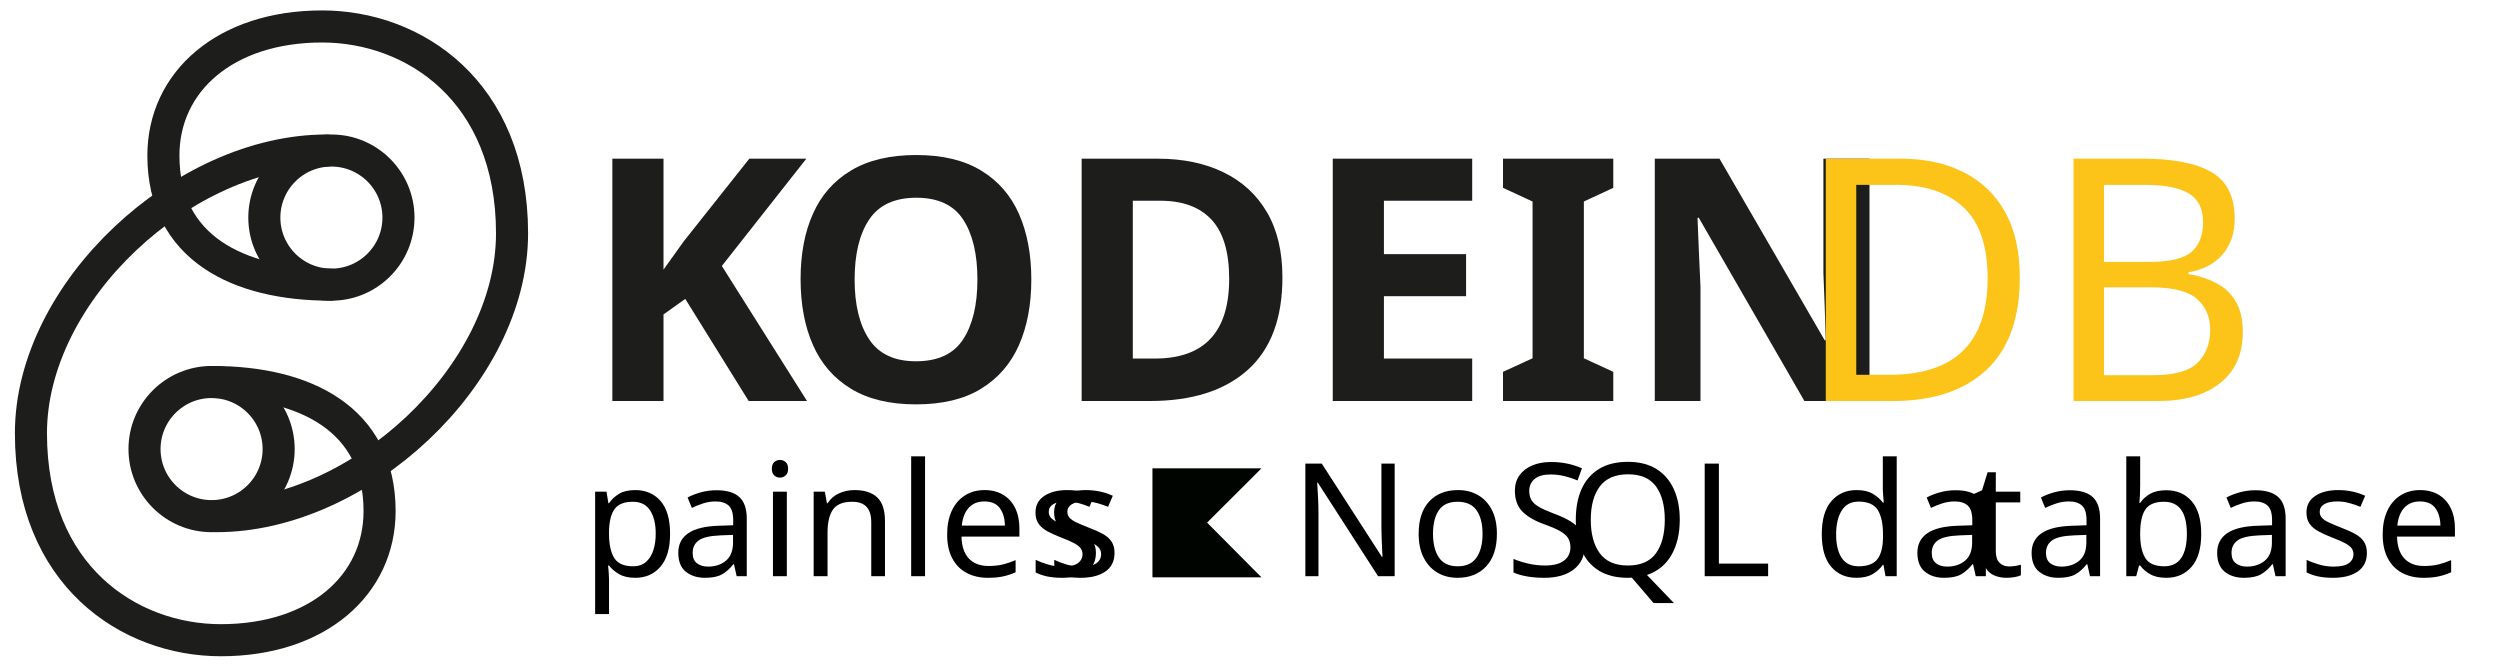
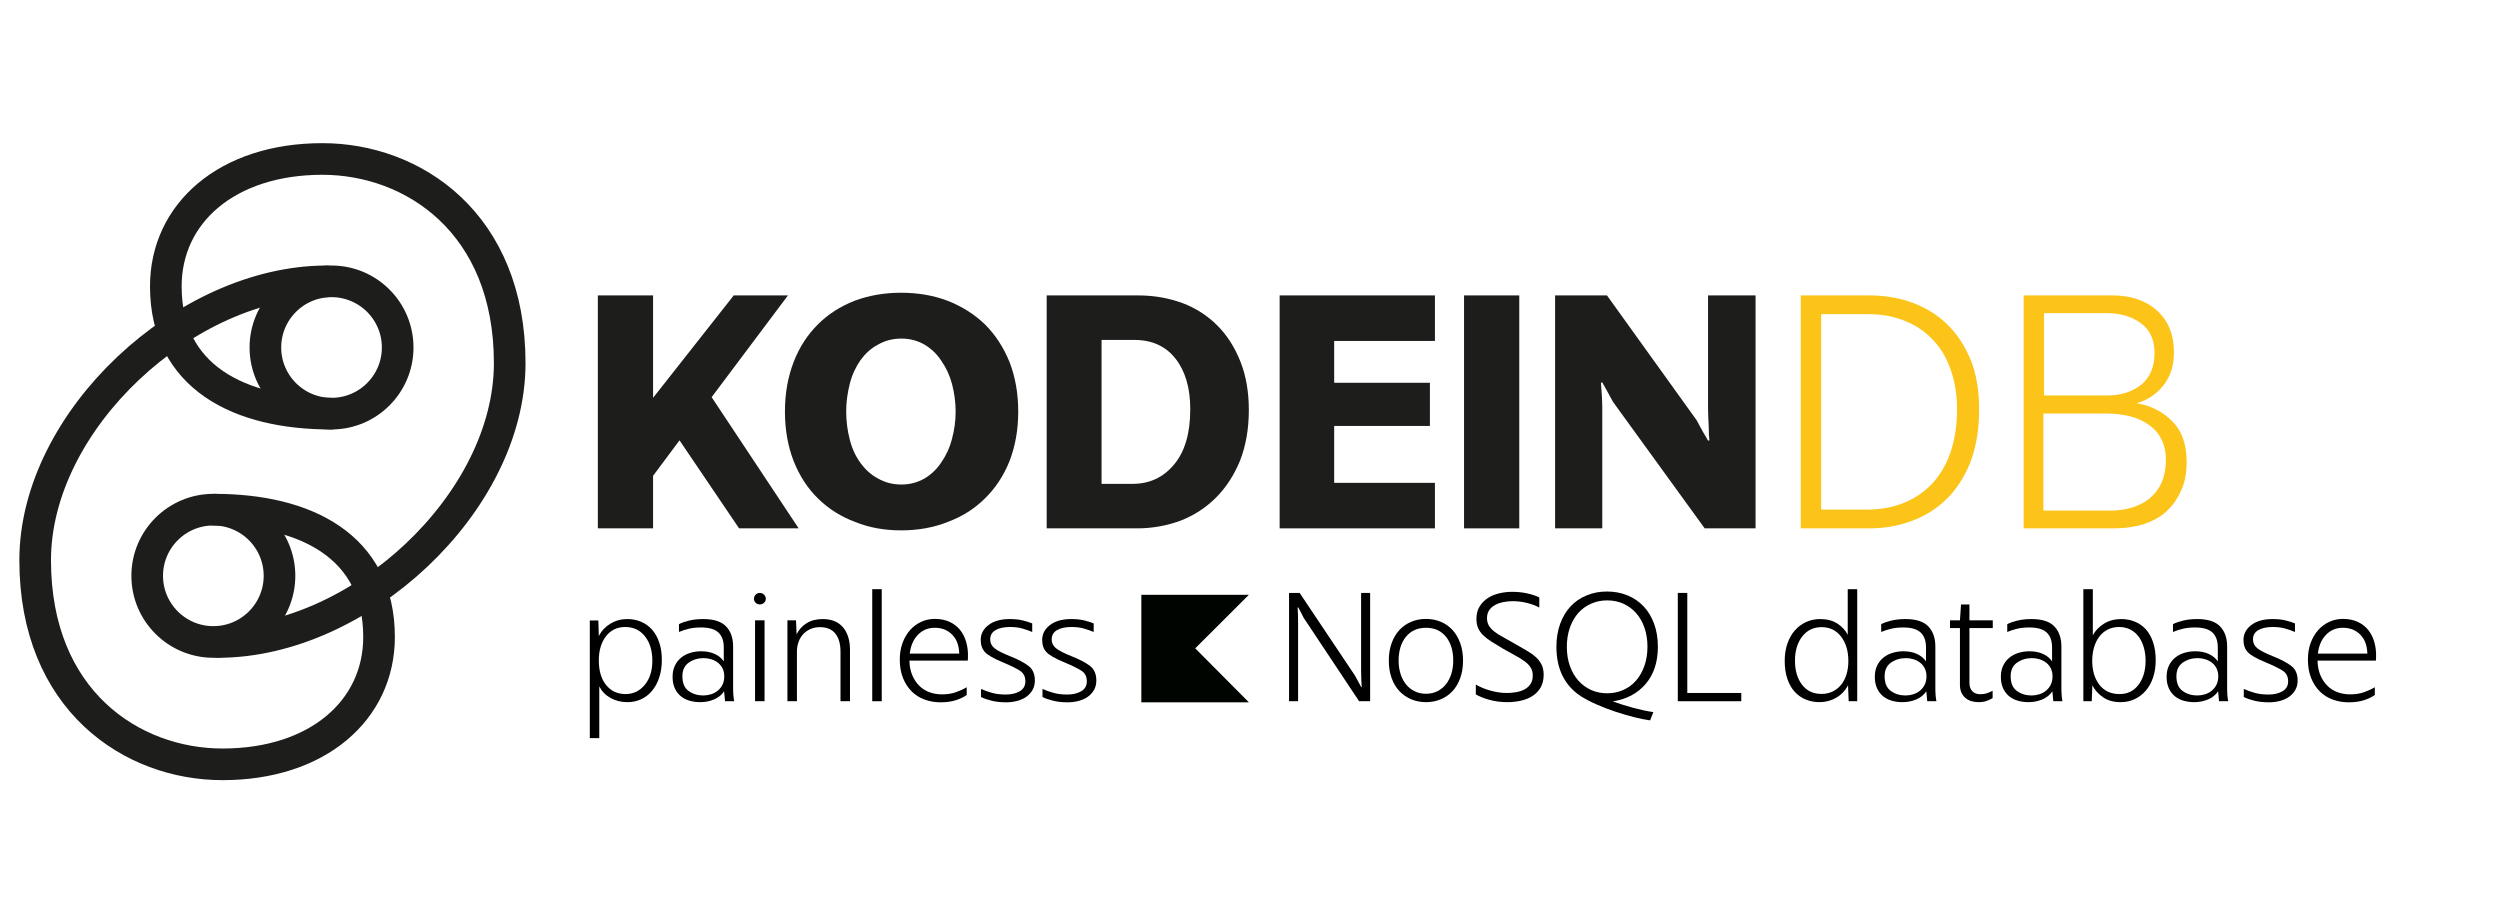
- <svg xmlns="http://www.w3.org/2000/svg" width="100%" height="100%" viewBox="0 0 12500 3334" version="1.1" xml:space="preserve" style="fill-rule:evenodd;clip-rule:evenodd;stroke-linecap:round;stroke-miterlimit:10;">
+ <svg xmlns="http://www.w3.org/2000/svg" width="100%" height="100%" viewBox="0 0 9505 3511" version="1.1" xml:space="preserve" style="fill-rule:evenodd;clip-rule:evenodd;stroke-linecap:round;stroke-miterlimit:10;">
  <g id="DB">
-     <g transform="matrix(41.6667,0,0,41.6667,-2166.32,-16551.7)">
-       <text x="121.799px" y="445.358px" style="font-family:'LCTPicon-Bold', 'LCT Picon', sans-serif;font-weight:700;font-size:40.721px;fill:#1d1e1c;">K<tspan x="145.702px " y="445.358px ">O</tspan>DEIN</text>
-       <text x="267.131px" y="445.358px" style="font-family:'LCTPicon-Light', 'LCT Picon', sans-serif;font-weight:300;font-size:40.721px;fill:#fcc319;">DB</text>
+     <g transform="matrix(31.25,0,0,31.25,-1607.02,-11908.6)">
+       <g transform="matrix(40.7208,0,0,40.7208,121.799,445.358)">
+         <path d="M0.058,-0l0,-0.696l0.165,0l0,0.306l0.241,-0.306l0.162,0l-0.228,0.304l0.26,0.392l-0.178,0l-0.178,-0.263l-0.079,0.106l-0,0.157l-0.165,0Z" style="fill:#1d1e1c;fill-rule:nonzero;" />
+       </g>
+       <g transform="matrix(40.7208,0,0,40.7208,145.702,445.358)">
+         <path d="M0.377,0.006c-0.049,0 -0.095,-0.008 -0.137,-0.025c-0.043,-0.016 -0.079,-0.039 -0.11,-0.069c-0.032,-0.031 -0.056,-0.068 -0.074,-0.113c-0.017,-0.044 -0.026,-0.093 -0.026,-0.148c-0,-0.055 0.009,-0.104 0.026,-0.148c0.017,-0.044 0.041,-0.081 0.072,-0.112c0.031,-0.031 0.067,-0.054 0.11,-0.071c0.043,-0.016 0.089,-0.024 0.139,-0.024c0.05,-0 0.097,0.008 0.139,0.024c0.043,0.017 0.08,0.04 0.112,0.071c0.031,0.031 0.055,0.068 0.073,0.112c0.017,0.044 0.026,0.093 0.026,0.148c0,0.055 -0.009,0.104 -0.026,0.148c-0.018,0.045 -0.043,0.082 -0.074,0.112c-0.031,0.031 -0.068,0.054 -0.111,0.07c-0.043,0.017 -0.089,0.025 -0.139,0.025Zm0.001,-0.137c0.025,-0 0.048,-0.006 0.069,-0.018c0.02,-0.012 0.037,-0.028 0.05,-0.048c0.014,-0.02 0.025,-0.043 0.032,-0.07c0.007,-0.026 0.011,-0.053 0.011,-0.082c0,-0.029 -0.004,-0.056 -0.011,-0.083c-0.007,-0.026 -0.018,-0.049 -0.032,-0.069c-0.013,-0.02 -0.03,-0.036 -0.05,-0.048c-0.021,-0.012 -0.044,-0.018 -0.069,-0.018c-0.026,0 -0.049,0.006 -0.07,0.018c-0.021,0.011 -0.038,0.027 -0.052,0.046c-0.014,0.02 -0.025,0.043 -0.032,0.07c-0.007,0.027 -0.011,0.055 -0.011,0.084c0,0.03 0.004,0.058 0.011,0.085c0.007,0.027 0.018,0.05 0.032,0.069c0.014,0.019 0.031,0.035 0.052,0.046c0.021,0.012 0.044,0.018 0.07,0.018Z" style="fill:#1d1e1c;fill-rule:nonzero;" />
+       </g>
+       <g transform="matrix(40.7208,0,0,40.7208,176.487,445.358)">
+         <path d="M0.056,-0l0,-0.696l0.274,0c0.047,0 0.091,0.008 0.132,0.023c0.04,0.015 0.075,0.038 0.104,0.067c0.029,0.029 0.052,0.065 0.069,0.108c0.017,0.043 0.025,0.091 0.025,0.145c0,0.056 -0.009,0.106 -0.026,0.15c-0.018,0.044 -0.042,0.081 -0.072,0.111c-0.03,0.03 -0.065,0.053 -0.106,0.069c-0.041,0.015 -0.084,0.023 -0.13,0.023l-0.27,0Zm0.262,-0.563l-0.098,0l-0,0.43l0.093,0c0.05,0 0.091,-0.019 0.123,-0.057c0.033,-0.039 0.049,-0.094 0.049,-0.166c0,-0.064 -0.015,-0.114 -0.044,-0.151c-0.029,-0.037 -0.07,-0.056 -0.123,-0.056Z" style="fill:#1d1e1c;fill-rule:nonzero;" />
+       </g>
+       <g transform="matrix(40.7208,0,0,40.7208,204.829,445.358)">
+         <path d="M0.056,-0l0,-0.696l0.464,0l0,0.136l-0.301,0l-0,0.125l0.286,0l-0,0.129l-0.286,0l-0,0.17l0.301,0l0,0.136l-0.464,0Z" style="fill:#1d1e1c;fill-rule:nonzero;" />
+       </g>
+       <g transform="matrix(40.7208,0,0,40.7208,227.266,445.358)">
+         <rect x="0.056" y="-0.696" width="0.165" height="0.696" style="fill:#1d1e1c;fill-rule:nonzero;" />
+       </g>
+       <g transform="matrix(40.7208,0,0,40.7208,238.505,445.358)">
+         <path d="M0.052,-0l0,-0.696l0.155,0l0.268,0.373c0.005,0.009 0.011,0.021 0.019,0.035c0.008,0.013 0.013,0.022 0.015,0.026l0.004,-0.001c-0.001,-0.009 -0.002,-0.023 -0.002,-0.042c-0.001,-0.019 -0.002,-0.037 -0.002,-0.054l0,-0.337l0.142,-0l0,0.696l-0.152,-0l-0.274,-0.378c-0.005,-0.009 -0.011,-0.02 -0.018,-0.033c-0.007,-0.013 -0.012,-0.021 -0.014,-0.025l-0.004,0.001c0.001,0.011 0.002,0.025 0.003,0.042c0.001,0.017 0.001,0.033 0.001,0.046l0,0.347l-0.141,-0Z" style="fill:#1d1e1c;fill-rule:nonzero;" />
+       </g>
+       <g transform="matrix(40.7208,0,0,40.7208,267.131,445.358)">
+         <path d="M0.083,-0l0,-0.696l0.205,0c0.046,0 0.089,0.007 0.129,0.022c0.04,0.015 0.075,0.036 0.104,0.065c0.029,0.028 0.052,0.063 0.07,0.106c0.017,0.043 0.025,0.092 0.025,0.147c0,0.061 -0.009,0.113 -0.026,0.158c-0.018,0.045 -0.042,0.082 -0.072,0.111c-0.03,0.029 -0.065,0.051 -0.104,0.065c-0.04,0.015 -0.082,0.022 -0.126,0.022l-0.205,-0Zm0.202,-0.64l-0.141,0l0,0.584l0.135,0c0.039,0 0.076,-0.006 0.109,-0.019c0.033,-0.013 0.062,-0.032 0.086,-0.057c0.024,-0.025 0.043,-0.057 0.056,-0.094c0.013,-0.037 0.02,-0.081 0.02,-0.13c0,-0.042 -0.006,-0.08 -0.018,-0.115c-0.012,-0.035 -0.029,-0.066 -0.052,-0.09c-0.023,-0.025 -0.051,-0.045 -0.084,-0.058c-0.033,-0.014 -0.07,-0.021 -0.111,-0.021Z" style="fill:#fcc319;fill-rule:nonzero;" />
+       </g>
+       <g transform="matrix(40.7208,0,0,40.7208,294.251,445.358)">
+         <path d="M0.083,-0l0,-0.696l0.265,0c0.055,0 0.1,0.015 0.133,0.045c0.034,0.03 0.051,0.072 0.051,0.125c0,0.041 -0.011,0.074 -0.033,0.101c-0.022,0.026 -0.048,0.043 -0.079,0.051c0.043,0.007 0.078,0.025 0.107,0.054c0.029,0.029 0.043,0.07 0.043,0.121c0,0.033 -0.005,0.062 -0.017,0.087c-0.011,0.025 -0.026,0.045 -0.044,0.062c-0.019,0.017 -0.042,0.029 -0.069,0.038c-0.027,0.008 -0.056,0.012 -0.087,0.012l-0.27,0Zm0.249,-0.643l-0.188,0l0,0.246l0.189,0c0.04,0 0.074,-0.011 0.101,-0.032c0.027,-0.022 0.04,-0.054 0.04,-0.095c0,-0.04 -0.014,-0.07 -0.041,-0.089c-0.027,-0.02 -0.061,-0.03 -0.101,-0.03Zm0.001,0.3l-0.191,0l0,0.29l0.2,0c0.023,0 0.044,-0.003 0.064,-0.009c0.02,-0.006 0.038,-0.015 0.053,-0.027c0.015,-0.013 0.027,-0.028 0.036,-0.047c0.008,-0.019 0.013,-0.042 0.013,-0.068c0,-0.025 -0.005,-0.046 -0.014,-0.063c-0.009,-0.018 -0.022,-0.032 -0.038,-0.043c-0.016,-0.011 -0.035,-0.02 -0.056,-0.025c-0.021,-0.005 -0.044,-0.008 -0.067,-0.008Z" style="fill:#fcc319;fill-rule:nonzero;" />
+       </g>
    </g>
-     <path d="M722.571,2245.38c0,185.076 150.258,335.334 335.333,335.334c185.076,-0 335.334,-150.258 335.334,-335.334c-0,-185.075 -150.258,-335.333 -335.334,-335.333c-185.075,-0 -335.333,150.258 -335.333,335.333Z" style="fill:none;stroke:#1d1d1b;stroke-width:160.38px;" />
-     <path d="M1062.74,1910.05c461.25,0 835.167,184.25 835.167,645.5c-0,369.917 -309.75,645.5 -793.625,645.5c-459.25,0 -949.625,-323.458 -949.625,-1034.54c-0,-711 766.083,-1413.88 1477.12,-1413.88" style="fill:none;fill-rule:nonzero;stroke:#1d1d1b;stroke-width:160.38px;" />
-     <path d="M1992.33,1087.95c0,-185.075 -150.248,-335.333 -335.312,-335.333c-185.064,-0 -335.313,150.258 -335.313,335.333c0,185.076 150.249,335.333 335.313,335.333c185.064,0 335.312,-150.257 335.312,-335.333Z" style="fill:none;stroke:#1d1d1b;stroke-width:160.38px;" />
-     <path d="M1652.16,1423.28c-461.25,0 -835.167,-184.25 -835.167,-645.5c-0,-369.875 309.75,-645.5 793.625,-645.5c459.25,0 949.625,323.5 949.625,1034.54c-0,711.042 -766.083,1413.88 -1477.12,1413.88" style="fill:none;fill-rule:nonzero;stroke:#1d1d1b;stroke-width:160.38px;" />
+     <path d="M559.654,2189.23c-0,138.807 112.693,251.5 251.5,251.5c138.807,-0 251.5,-112.693 251.5,-251.5c-0,-138.807 -112.693,-251.5 -251.5,-251.5c-138.807,-0 -251.5,112.693 -251.5,251.5Z" style="fill:none;stroke:#1d1d1b;stroke-width:120.28px;" />
+     <path d="M814.782,1937.74c345.938,0 626.375,138.188 626.375,484.125c0,277.438 -232.312,484.125 -595.219,484.125c-344.437,0 -712.218,-242.594 -712.218,-775.906c-0,-533.25 574.562,-1060.41 1107.84,-1060.41" style="fill:none;fill-rule:nonzero;stroke:#1d1d1b;stroke-width:120.28px;" />
+     <path d="M1511.97,1321.16c-0,-138.807 -112.687,-251.5 -251.485,-251.5c-138.798,0 -251.484,112.693 -251.484,251.5c-0,138.807 112.686,251.5 251.484,251.5c138.798,0 251.485,-112.693 251.485,-251.5Z" style="fill:none;stroke:#1d1d1b;stroke-width:120.28px;" />
+     <path d="M1256.85,1572.66c-345.938,-0 -626.375,-138.188 -626.375,-484.125c-0,-277.406 232.312,-484.125 595.218,-484.125c344.438,-0 712.219,242.625 712.219,775.906c0,533.281 -574.562,1060.41 -1107.84,1060.41" style="fill:none;fill-rule:nonzero;stroke:#1d1d1b;stroke-width:120.28px;" />
    <g>
-       <path d="M6035.55,2612.96l271.834,-271.375l-545.167,-0l-0,545.125l545.167,-0l-271.959,-273.625l0.125,-0.125Z" style="fill:#000400;fill-rule:nonzero;" />
-       <text x="2908.62px" y="2881.16px" style="font-family:'LCTPicon-Light', 'LCT Picon', sans-serif;font-weight:300;font-size:788.889px;">p<tspan x="3355.14px " y="2881.16px ">a</tspan>inles<tspan x="5230.32px " y="2881.16px ">s</tspan>
-       </text>
-       <text x="6450.29px" y="2881.16px" style="font-family:'LCTPicon-Light', 'LCT Picon', sans-serif;font-weight:300;font-size:788.889px;">NoS<tspan x="7830.85px " y="2881.16px ">Q</tspan>L da<tspan x="9836.99px 10088.6px 10479.9px 10928.8px 11320.1px 11642.8px " y="2881.16px 2881.16px 2881.16px 2881.16px 2881.16px 2881.16px ">tabase</tspan>
-       </text>
+       <path d="M4544.39,2464.91l203.875,-203.531l-408.875,0l0,408.844l408.875,-0l-203.969,-205.219l0.094,-0.094Z" style="fill:#000400;fill-rule:nonzero;" />
+       <path d="M2242.39,2806.29l0,-447.3l32.542,-0l1.775,59.166c9.861,-19.327 24.455,-34.908 43.783,-46.741c19.328,-11.834 40.825,-17.75 64.492,-17.75c18.933,-0 36.486,3.451 52.658,10.354c16.172,6.903 30.077,16.961 41.713,30.175c11.636,13.214 20.708,29.485 27.216,48.812c6.509,19.328 9.763,41.22 9.763,65.675c-0,24.456 -3.254,46.644 -9.763,66.563c-6.508,19.919 -15.58,36.881 -27.216,50.883c-11.636,14.003 -25.442,24.752 -41.417,32.246c-15.975,7.495 -33.429,11.242 -52.362,11.242c-23.667,-0 -44.967,-5.227 -63.9,-15.679c-18.934,-10.453 -33.331,-25.146 -43.192,-44.08l-0,196.434l-36.092,-0Zm136.084,-167.442c29.188,0 53.447,-11.636 72.775,-34.908c19.327,-23.272 28.991,-53.842 28.991,-91.709c0,-38.261 -9.368,-69.225 -28.104,-92.891c-18.736,-23.667 -43.882,-35.5 -75.437,-35.5c-30.373,-0 -54.631,11.735 -72.775,35.204c-18.145,23.469 -27.217,54.137 -27.217,92.004c-0,39.445 9.269,70.606 27.808,93.483c18.539,22.878 43.192,34.317 73.959,34.317Z" style="fill-rule:nonzero;" />
+       <path d="M2661.88,2669.62c-14.2,-0 -27.71,-1.874 -40.529,-5.621c-12.82,-3.747 -23.963,-9.565 -33.429,-17.454c-9.467,-7.889 -16.962,-17.947 -22.484,-30.175c-5.522,-12.228 -8.283,-26.625 -8.283,-43.192c-0,-16.172 2.958,-30.372 8.875,-42.6c5.917,-12.228 13.904,-22.385 23.962,-30.471c10.059,-8.086 21.695,-14.101 34.909,-18.046c13.214,-3.944 26.921,-5.916 41.121,-5.916c19.327,-0 36.387,3.353 51.179,10.058c14.791,6.706 26.329,16.172 34.612,28.4l0,-53.25c0,-24.85 -6.804,-43.685 -20.412,-56.504c-13.609,-12.819 -35.599,-19.229 -65.971,-19.229c-18.145,-0 -34.218,1.775 -48.221,5.325c-14.003,3.55 -25.935,7.494 -35.796,11.833l0,-29.583c8.284,-4.734 20.61,-9.171 36.979,-13.313c16.37,-4.141 34.81,-6.212 55.321,-6.212c40.234,-0 69.225,9.368 86.975,28.104c17.75,18.736 26.625,44.079 26.625,76.029l0,160.342c0,9.466 0.395,18.637 1.184,27.512c0.788,8.875 1.775,15.679 2.958,20.413l-34.908,-0l-3.55,-37.867c-8.678,13.411 -21.202,23.667 -37.571,30.767c-16.37,7.1 -34.218,10.65 -53.546,10.65Zm11.833,-25.442c9.861,0 19.624,-1.479 29.288,-4.437c9.664,-2.959 18.243,-7.495 25.737,-13.609c7.495,-6.114 13.51,-13.707 18.046,-22.779c4.536,-9.072 6.804,-19.722 6.804,-31.95c0,-11.439 -2.169,-21.497 -6.508,-30.175c-4.339,-8.678 -10.157,-15.876 -17.454,-21.596c-7.297,-5.719 -15.679,-10.058 -25.146,-13.016c-9.467,-2.959 -19.131,-4.438 -28.992,-4.438c-21.3,0 -40.134,5.621 -56.504,16.863c-16.369,11.241 -24.554,28.695 -24.554,52.362c-0,25.639 7.889,44.178 23.667,55.617c15.777,11.439 34.316,17.158 55.616,17.158Z" style="fill-rule:nonzero;" />
+       <path d="M2888.49,2298.05c-5.916,0 -11.044,-2.071 -15.383,-6.212c-4.339,-4.142 -6.508,-9.171 -6.508,-15.088c-0,-6.311 2.169,-11.636 6.508,-15.975c4.339,-4.339 9.467,-6.508 15.383,-6.508c6.311,-0 11.735,2.169 16.271,6.508c4.536,4.339 6.804,9.664 6.804,15.975c0,5.917 -2.268,10.946 -6.804,15.088c-4.536,4.141 -9.96,6.212 -16.271,6.212Zm-17.75,368.017l0,-307.667l36.092,0l-0,307.667l-36.092,-0Z" style="fill-rule:nonzero;" />
+       <path d="M2993.8,2666.07l-0,-307.667l32.542,0l2.366,53.25c8.678,-17.75 21.399,-31.851 38.163,-42.304c16.764,-10.453 37.176,-15.679 61.237,-15.679c33.528,-0 59.167,10.453 76.917,31.358c17.75,20.906 26.625,49.503 26.625,85.792l-0,195.25l-36.092,-0l0,-188.742c0,-29.189 -6.508,-51.968 -19.525,-68.337c-13.016,-16.37 -32.541,-24.555 -58.575,-24.555c-13.805,0 -26.23,2.564 -37.275,7.692c-11.044,5.128 -20.215,11.833 -27.512,20.117c-7.297,8.283 -12.918,18.046 -16.863,29.287c-3.944,11.242 -5.916,22.977 -5.916,35.204l-0,189.334l-36.092,-0Z" style="fill-rule:nonzero;" />
+       <rect x="3316.26" y="2240.07" width="36.092" height="426" style="fill-rule:nonzero;" />
+       <path d="M3576,2670.21c-21.3,0 -41.417,-3.451 -60.35,-10.354c-18.933,-6.902 -35.303,-17.158 -49.108,-30.766c-13.806,-13.609 -24.85,-30.57 -33.134,-50.884c-8.283,-20.314 -12.425,-43.882 -12.425,-70.704c0,-22.878 3.452,-43.783 10.354,-62.717c6.903,-18.933 16.37,-35.204 28.4,-48.812c12.031,-13.608 26.132,-24.16 42.305,-31.654c16.172,-7.495 33.527,-11.242 52.066,-11.242c21.3,0 40.036,3.747 56.209,11.242c16.172,7.494 29.484,17.75 39.937,30.766c10.453,13.017 18.243,28.499 23.371,46.446c5.128,17.948 7.297,37.374 6.508,58.279l-0.591,11.834l-221.875,-0c0.394,21.3 4.043,39.937 10.945,55.912c6.903,15.975 15.877,29.386 26.921,40.234c11.045,10.847 23.963,18.933 38.754,24.258c14.792,5.325 30.668,7.987 47.63,7.987c19.722,0 37.472,-2.859 53.25,-8.579c15.777,-5.719 29.188,-11.932 40.233,-18.637l-0,29.583c-11.045,7.889 -24.85,14.496 -41.417,19.821c-16.566,5.325 -35.894,7.987 -57.983,7.987Zm-21.892,-283.408c-25.639,0 -47.037,8.875 -64.196,26.625c-17.158,17.75 -27.512,41.614 -31.062,71.592l188.15,-0c-0.789,-30.767 -9.763,-54.828 -26.921,-72.184c-17.158,-17.355 -39.149,-26.033 -65.971,-26.033Z" style="fill-rule:nonzero;" />
+       <path d="M3825.69,2670.21c-20.511,0 -38.853,-1.972 -55.025,-5.916c-16.172,-3.945 -29.78,-8.678 -40.825,-14.2l0,-30.767c14.2,6.311 28.597,11.439 43.192,15.383c14.594,3.945 31.753,5.917 51.475,5.917c20.511,0 37.965,-4.142 52.362,-12.425c14.398,-8.283 21.596,-20.905 21.596,-37.867c0,-17.75 -6.705,-31.062 -20.116,-39.937c-13.412,-8.875 -35.698,-19.821 -66.859,-32.838c-33.528,-13.805 -55.715,-26.526 -66.562,-38.162c-10.847,-11.636 -16.271,-27.118 -16.271,-46.446c-0,-22.483 9.861,-41.318 29.583,-56.504c19.722,-15.186 46.742,-22.779 81.059,-22.779c19.327,-0 35.993,1.775 49.995,5.325c14.003,3.55 25.738,7.297 35.205,11.241l-0,32.542c-12.228,-5.128 -24.949,-9.565 -38.163,-13.312c-13.214,-3.748 -28.696,-5.621 -46.446,-5.621c-22.878,-0 -41.121,3.944 -54.729,11.833c-13.608,7.889 -20.412,19.722 -20.412,35.5c-0,13.017 5.226,23.963 15.679,32.838c10.453,8.875 31.457,19.623 63.012,32.245c30.372,12.228 53.152,24.456 68.338,36.684c15.186,12.228 22.779,30.372 22.779,54.433c-0,13.806 -3.057,25.935 -9.171,36.388c-6.114,10.452 -14.2,19.13 -24.258,26.033c-10.059,6.903 -21.695,12.031 -34.909,15.383c-13.213,3.353 -26.723,5.029 -40.529,5.029Z" style="fill-rule:nonzero;" />
+       <path d="M4059.39,2670.21c-20.512,0 -38.853,-1.972 -55.025,-5.916c-16.173,-3.945 -29.781,-8.678 -40.825,-14.2l-0,-30.767c14.2,6.311 28.597,11.439 43.191,15.383c14.595,3.945 31.753,5.917 51.475,5.917c20.511,0 37.966,-4.142 52.363,-12.425c14.397,-8.283 21.596,-20.905 21.596,-37.867c-0,-17.75 -6.706,-31.062 -20.117,-39.937c-13.411,-8.875 -35.697,-19.821 -66.858,-32.838c-33.528,-13.805 -55.716,-26.526 -66.563,-38.162c-10.847,-11.636 -16.271,-27.118 -16.271,-46.446c0,-22.483 9.861,-41.318 29.584,-56.504c19.722,-15.186 46.741,-22.779 81.058,-22.779c19.328,-0 35.993,1.775 49.996,5.325c14.003,3.55 25.737,7.297 35.204,11.241l-0,32.542c-12.228,-5.128 -24.949,-9.565 -38.163,-13.312c-13.213,-3.748 -28.695,-5.621 -46.445,-5.621c-22.878,-0 -41.121,3.944 -54.73,11.833c-13.608,7.889 -20.412,19.722 -20.412,35.5c-0,13.017 5.226,23.963 15.679,32.838c10.453,8.875 31.457,19.623 63.013,32.245c30.372,12.228 53.151,24.456 68.337,36.684c15.186,12.228 22.779,30.372 22.779,54.433c0,13.806 -3.057,25.935 -9.171,36.388c-6.113,10.452 -14.2,19.13 -24.258,26.033c-10.058,6.903 -21.694,12.031 -34.908,15.383c-13.214,3.353 -26.724,5.029 -40.529,5.029Z" style="fill-rule:nonzero;" />
+       <path d="M4901,2666.07l-0,-411.8l40.233,-0l210.634,314.766c3.944,7.495 8.48,15.877 13.608,25.146c5.128,9.27 8.48,15.482 10.058,18.638l1.775,-0.592c-0.394,-2.761 -0.887,-10.65 -1.479,-23.667c-0.592,-13.016 -0.887,-25.638 -0.887,-37.866l-0,-296.425l34.316,-0l0,411.8l-42.008,-0l-210.633,-317.134c-3.156,-6.705 -7.002,-14.298 -11.538,-22.779c-4.536,-8.48 -7.593,-14.101 -9.171,-16.862l-2.366,0.591c0.394,4.734 0.788,12.524 1.183,23.371c0.394,10.848 0.592,20.413 0.592,28.696l-0,304.117l-34.317,-0Z" style="fill-rule:nonzero;" />
+       <path d="M5421.67,2669.62c-20.117,-0 -38.853,-3.649 -56.209,-10.946c-17.355,-7.297 -32.344,-17.651 -44.966,-31.063c-12.623,-13.411 -22.484,-29.977 -29.584,-49.7c-7.1,-19.722 -10.65,-41.811 -10.65,-66.266c0,-24.456 3.55,-46.545 10.65,-66.267c7.1,-19.722 16.961,-36.387 29.584,-49.996c12.622,-13.608 27.611,-24.061 44.966,-31.358c17.356,-7.297 36.092,-10.946 56.209,-10.946c20.116,0 38.852,3.649 56.208,10.946c17.355,7.297 32.246,17.75 44.671,31.358c12.425,13.609 22.187,30.274 29.287,49.996c7.1,19.722 10.65,41.811 10.65,66.267c0,24.455 -3.55,46.544 -10.65,66.266c-7.1,19.723 -16.862,36.289 -29.287,49.7c-12.425,13.412 -27.316,23.766 -44.671,31.063c-17.356,7.297 -36.092,10.946 -56.208,10.946Zm-0,-31.95c16.172,-0 30.668,-3.254 43.487,-9.763c12.82,-6.508 23.667,-15.383 32.542,-26.625c8.875,-11.241 15.679,-24.554 20.412,-39.937c4.734,-15.384 7.1,-31.95 7.1,-49.7c0,-37.472 -9.171,-67.647 -27.512,-90.525c-18.342,-22.878 -43.685,-34.317 -76.029,-34.317c-32.345,0 -57.787,11.439 -76.325,34.317c-18.539,22.878 -27.809,53.053 -27.809,90.525c0,17.75 2.367,34.316 7.1,49.7c4.734,15.383 11.538,28.696 20.413,39.937c8.875,11.242 19.821,20.117 32.837,26.625c13.017,6.509 27.611,9.763 43.784,9.763Z" style="fill-rule:nonzero;" />
+       <path d="M5730.52,2669.62c-24.456,-0 -47.432,-3.057 -68.93,-9.171c-21.497,-6.114 -38.359,-12.918 -50.587,-20.413l-0,-37.275c16.172,9.467 34.908,17.159 56.208,23.075c21.3,5.917 42.009,8.875 62.125,8.875c12.228,0 24.259,-1.084 36.092,-3.254c11.833,-2.169 22.286,-5.719 31.358,-10.65c9.072,-4.93 16.468,-11.636 22.188,-20.116c5.719,-8.481 8.579,-19.032 8.579,-31.655c-0,-12.227 -2.663,-22.581 -7.988,-31.062c-5.325,-8.481 -12.819,-16.271 -22.483,-23.371c-9.664,-7.1 -21.399,-14.397 -35.204,-21.892c-13.806,-7.494 -29.386,-16.172 -46.742,-26.033c-16.566,-9.861 -31.259,-18.835 -44.079,-26.921c-12.819,-8.086 -23.469,-16.271 -31.95,-24.554c-8.48,-8.283 -14.89,-17.355 -19.229,-27.217c-4.339,-9.861 -6.508,-21.497 -6.508,-34.908c-0,-18.539 4.043,-34.317 12.129,-47.333c8.086,-13.017 18.539,-23.667 31.358,-31.95c12.82,-8.284 27.315,-14.299 43.488,-18.046c16.172,-3.747 32.344,-5.621 48.516,-5.621c20.511,0 39.642,1.972 57.392,5.917c17.75,3.944 33.133,9.072 46.15,15.383l-0,38.458c-13.806,-7.494 -29.682,-13.411 -47.629,-17.75c-17.947,-4.338 -35.796,-6.508 -53.546,-6.508c-11.833,0 -23.667,1.183 -35.5,3.55c-11.833,2.367 -22.286,6.015 -31.358,10.946c-9.073,4.931 -16.468,11.439 -22.188,19.525c-5.719,8.086 -8.579,18.243 -8.579,30.471c-0,11.044 2.367,20.511 7.1,28.4c4.733,7.889 11.439,15.285 20.117,22.187c8.677,6.903 19.426,13.806 32.245,20.709c12.82,6.902 27.316,15.087 43.488,24.554c16.172,9.466 31.26,18.144 45.262,26.033c14.003,7.889 25.935,16.172 35.796,24.85c9.861,8.678 17.553,18.44 23.075,29.288c5.522,10.847 8.284,23.962 8.284,39.345c-0,18.145 -3.55,33.725 -10.65,46.742c-7.1,13.017 -16.863,23.765 -29.288,32.246c-12.425,8.481 -27.118,14.792 -44.079,18.933c-16.961,4.142 -35.106,6.213 -54.433,6.213Z" style="fill-rule:nonzero;" />
+       <path d="M5917.49,2458.98c0,-32.344 4.832,-61.631 14.496,-87.862c9.664,-26.231 22.976,-48.319 39.938,-66.267c16.961,-17.947 37.275,-31.752 60.941,-41.416c23.667,-9.664 49.306,-14.496 76.917,-14.496c28.005,-0 53.842,4.832 77.508,14.496c23.667,9.664 44.079,23.469 61.238,41.416c17.158,17.948 30.569,40.036 40.233,66.267c9.664,26.231 14.496,55.518 14.496,87.862c-0,58.378 -15.581,105.613 -46.742,141.705c-31.161,36.091 -72.775,58.082 -124.841,65.97c23.666,8.678 49.305,16.764 76.916,24.259c27.611,7.494 53.447,13.016 77.509,16.566l-12.425,31.359c-18.145,-2.367 -38.755,-6.509 -61.83,-12.425c-23.075,-5.917 -46.544,-12.82 -70.408,-20.709c-23.864,-7.888 -47.235,-16.862 -70.112,-26.92c-22.878,-10.059 -42.798,-20.413 -59.759,-31.063c-30.372,-19.328 -53.644,-44.769 -69.816,-76.325c-16.173,-31.555 -24.259,-69.028 -24.259,-112.417Zm192.884,176.909c22.088,-0 42.6,-4.24 61.533,-12.721c18.933,-8.481 35.105,-20.413 48.517,-35.796c13.411,-15.383 23.962,-34.021 31.654,-55.912c7.691,-21.892 11.537,-46.052 11.537,-72.48c0,-26.427 -3.747,-50.488 -11.241,-72.183c-7.495,-21.694 -18.046,-40.233 -31.655,-55.617c-13.608,-15.383 -29.78,-27.315 -48.516,-35.795c-18.736,-8.481 -39.346,-12.721 -61.829,-12.721c-22.089,-0 -42.6,4.24 -61.534,12.721c-18.933,8.48 -35.105,20.314 -48.516,35.5c-13.412,15.186 -23.963,33.725 -31.655,55.616c-7.691,21.892 -11.537,46.052 -11.537,72.479c-0,26.823 3.846,51.081 11.537,72.775c7.692,21.695 18.342,40.234 31.95,55.617c13.609,15.383 29.781,27.315 48.517,35.796c18.736,8.481 39.149,12.721 61.238,12.721Z" style="fill-rule:nonzero;" />
+       <path d="M6378.99,2666.07l0,-411.8l36.092,-0l-0,380.441l205.308,0l0,31.359l-241.4,-0Z" style="fill-rule:nonzero;" />
+       <path d="M6917.99,2669.62c-18.934,-0 -36.487,-3.353 -52.659,-10.059c-16.172,-6.705 -30.175,-16.566 -42.008,-29.583c-11.833,-13.017 -21.103,-29.386 -27.808,-49.108c-6.706,-19.722 -10.059,-42.403 -10.059,-68.042c0,-24.455 3.452,-46.544 10.354,-66.267c6.903,-19.722 16.37,-36.387 28.4,-49.995c12.031,-13.609 26.231,-24.16 42.6,-31.655c16.37,-7.494 34.218,-11.241 53.546,-11.241c26.034,-0 47.827,5.719 65.379,17.158c17.553,11.439 30.668,25.639 39.346,42.6l0,-173.358l36.092,-0l-0,426l-32.542,-0l-2.366,-60.35c-11.045,20.511 -26.231,36.289 -45.559,47.333c-19.328,11.045 -40.233,16.567 -62.716,16.567Zm7.691,-31.359c15.778,0 29.978,-3.155 42.6,-9.466c12.622,-6.311 23.371,-14.989 32.246,-26.034c8.875,-11.044 15.581,-24.258 20.117,-39.641c4.536,-15.384 6.804,-31.95 6.804,-49.7c-0,-37.867 -9.171,-68.831 -27.513,-92.892c-18.341,-24.061 -43.093,-36.092 -74.254,-36.092c-30.766,0 -55.321,11.834 -73.662,35.5c-18.342,23.667 -27.513,54.434 -27.513,92.3c0,37.078 8.875,67.352 26.625,90.821c17.75,23.47 42.6,35.204 74.55,35.204Z" style="fill-rule:nonzero;" />
+       <path d="M7232.76,2669.62c-14.2,-0 -27.709,-1.874 -40.529,-5.621c-12.819,-3.747 -23.962,-9.565 -33.429,-17.454c-9.467,-7.889 -16.961,-17.947 -22.483,-30.175c-5.523,-12.228 -8.284,-26.625 -8.284,-43.192c0,-16.172 2.959,-30.372 8.875,-42.6c5.917,-12.228 13.904,-22.385 23.963,-30.471c10.058,-8.086 21.694,-14.101 34.908,-18.046c13.214,-3.944 26.921,-5.916 41.121,-5.916c19.328,-0 36.387,3.353 51.179,10.058c14.792,6.706 26.329,16.172 34.613,28.4l-0,-53.25c-0,-24.85 -6.805,-43.685 -20.413,-56.504c-13.608,-12.819 -35.599,-19.229 -65.971,-19.229c-18.144,-0 -34.218,1.775 -48.221,5.325c-14.002,3.55 -25.934,7.494 -35.795,11.833l-0,-29.583c8.283,-4.734 20.609,-9.171 36.979,-13.313c16.369,-4.141 34.809,-6.212 55.321,-6.212c40.233,-0 69.225,9.368 86.975,28.104c17.75,18.736 26.625,44.079 26.625,76.029l-0,160.342c-0,9.466 0.394,18.637 1.183,27.512c0.789,8.875 1.775,15.679 2.958,20.413l-34.908,-0l-3.55,-37.867c-8.678,13.411 -21.201,23.667 -37.571,30.767c-16.369,7.1 -34.218,10.65 -53.546,10.65Zm11.834,-25.442c9.861,0 19.623,-1.479 29.287,-4.437c9.664,-2.959 18.243,-7.495 25.738,-13.609c7.494,-6.114 13.509,-13.707 18.045,-22.779c4.537,-9.072 6.805,-19.722 6.805,-31.95c-0,-11.439 -2.17,-21.497 -6.509,-30.175c-4.339,-8.678 -10.157,-15.876 -17.454,-21.596c-7.297,-5.719 -15.679,-10.058 -25.146,-13.016c-9.466,-2.959 -19.13,-4.438 -28.991,-4.438c-21.3,0 -40.135,5.621 -56.505,16.863c-16.369,11.241 -24.554,28.695 -24.554,52.362c0,25.639 7.889,44.178 23.667,55.617c15.778,11.439 34.317,17.158 55.617,17.158Z" style="fill-rule:nonzero;" />
+       <path d="M7522.09,2669.62c-8.283,-0 -16.566,-1.085 -24.85,-3.254c-8.283,-2.17 -15.778,-5.818 -22.483,-10.946c-6.706,-5.128 -12.228,-11.932 -16.567,-20.413c-4.339,-8.48 -6.508,-19.032 -6.508,-31.654l-0,-215.367l-37.867,0l0,-29.583l37.867,0l4.142,-60.35l31.95,0l-0,60.35l88.75,0l-0,29.583l-88.75,0l-0,207.675c-0,14.2 3.747,25.048 11.241,32.542c7.495,7.495 17.356,11.242 29.584,11.242c9.861,-0 18.44,-1.282 25.737,-3.846c7.297,-2.564 14.496,-5.621 21.596,-9.171l-0,27.808c-6.706,3.945 -14.299,7.495 -22.779,10.65c-8.481,3.156 -18.835,4.734 -31.063,4.734Z" style="fill-rule:nonzero;" />
+       <path d="M7712.01,2669.62c-14.2,-0 -27.709,-1.874 -40.529,-5.621c-12.819,-3.747 -23.962,-9.565 -33.429,-17.454c-9.467,-7.889 -16.961,-17.947 -22.483,-30.175c-5.523,-12.228 -8.284,-26.625 -8.284,-43.192c0,-16.172 2.959,-30.372 8.875,-42.6c5.917,-12.228 13.904,-22.385 23.963,-30.471c10.058,-8.086 21.694,-14.101 34.908,-18.046c13.214,-3.944 26.921,-5.916 41.121,-5.916c19.328,-0 36.387,3.353 51.179,10.058c14.792,6.706 26.329,16.172 34.613,28.4l-0,-53.25c-0,-24.85 -6.805,-43.685 -20.413,-56.504c-13.608,-12.819 -35.599,-19.229 -65.971,-19.229c-18.144,-0 -34.218,1.775 -48.221,5.325c-14.002,3.55 -25.934,7.494 -35.795,11.833l-0,-29.583c8.283,-4.734 20.609,-9.171 36.979,-13.313c16.369,-4.141 34.809,-6.212 55.321,-6.212c40.233,-0 69.225,9.368 86.975,28.104c17.75,18.736 26.625,44.079 26.625,76.029l-0,160.342c-0,9.466 0.394,18.637 1.183,27.512c0.789,8.875 1.775,15.679 2.958,20.413l-34.908,-0l-3.55,-37.867c-8.678,13.411 -21.201,23.667 -37.571,30.767c-16.369,7.1 -34.218,10.65 -53.546,10.65Zm11.834,-25.442c9.861,0 19.623,-1.479 29.287,-4.437c9.664,-2.959 18.243,-7.495 25.738,-13.609c7.494,-6.114 13.509,-13.707 18.045,-22.779c4.537,-9.072 6.805,-19.722 6.805,-31.95c-0,-11.439 -2.17,-21.497 -6.509,-30.175c-4.339,-8.678 -10.157,-15.876 -17.454,-21.596c-7.297,-5.719 -15.679,-10.058 -25.146,-13.016c-9.466,-2.959 -19.13,-4.438 -28.991,-4.438c-21.3,0 -40.135,5.621 -56.505,16.863c-16.369,11.241 -24.554,28.695 -24.554,52.362c0,25.639 7.889,44.178 23.667,55.617c15.778,11.439 34.317,17.158 55.617,17.158Z" style="fill-rule:nonzero;" />
+       <path d="M8062.87,2669.62c-26.823,-0 -49.207,-6.213 -67.155,-18.638c-17.947,-12.425 -31.457,-27.512 -40.529,-45.262l-2.366,60.35l-31.95,-0l-0,-426l36.091,-0l0,175.133c9.861,-18.144 24.16,-32.936 42.896,-44.375c18.736,-11.439 40.529,-17.158 65.379,-17.158c18.539,-0 35.895,3.353 52.067,10.058c16.172,6.706 30.076,16.567 41.712,29.583c11.637,13.017 20.709,29.387 27.217,49.109c6.508,19.722 9.763,42.403 9.763,68.041c-0,24.062 -3.353,45.953 -10.059,65.675c-6.705,19.723 -16.073,36.487 -28.104,50.292c-12.03,13.806 -26.132,24.456 -42.304,31.95c-16.172,7.495 -33.725,11.242 -52.658,11.242Zm-4.142,-30.767c30.372,0 54.433,-11.932 72.183,-35.796c17.75,-23.864 26.625,-54.137 26.625,-90.821c0,-18.144 -2.268,-35.105 -6.804,-50.883c-4.536,-15.778 -11.044,-29.386 -19.525,-40.825c-8.48,-11.439 -19.032,-20.412 -31.654,-26.921c-12.622,-6.508 -26.822,-9.762 -42.6,-9.762c-16.172,-0 -30.668,3.254 -43.488,9.762c-12.819,6.509 -23.568,15.581 -32.245,27.217c-8.678,11.636 -15.285,25.343 -19.821,41.121c-4.536,15.778 -6.804,32.739 -6.804,50.883c-0,36.683 9.072,66.858 27.216,90.525c18.145,23.667 43.784,35.5 76.917,35.5Z" style="fill-rule:nonzero;" />
+       <path d="M8342.14,2669.62c-14.2,-0 -27.709,-1.874 -40.529,-5.621c-12.819,-3.747 -23.962,-9.565 -33.429,-17.454c-9.467,-7.889 -16.961,-17.947 -22.483,-30.175c-5.523,-12.228 -8.284,-26.625 -8.284,-43.192c0,-16.172 2.959,-30.372 8.875,-42.6c5.917,-12.228 13.904,-22.385 23.963,-30.471c10.058,-8.086 21.694,-14.101 34.908,-18.046c13.214,-3.944 26.921,-5.916 41.121,-5.916c19.328,-0 36.387,3.353 51.179,10.058c14.792,6.706 26.329,16.172 34.613,28.4l-0,-53.25c-0,-24.85 -6.805,-43.685 -20.413,-56.504c-13.608,-12.819 -35.599,-19.229 -65.971,-19.229c-18.144,-0 -34.218,1.775 -48.221,5.325c-14.002,3.55 -25.934,7.494 -35.795,11.833l-0,-29.583c8.283,-4.734 20.609,-9.171 36.979,-13.313c16.369,-4.141 34.809,-6.212 55.321,-6.212c40.233,-0 69.225,9.368 86.975,28.104c17.75,18.736 26.625,44.079 26.625,76.029l-0,160.342c-0,9.466 0.394,18.637 1.183,27.512c0.789,8.875 1.775,15.679 2.958,20.413l-34.908,-0l-3.55,-37.867c-8.678,13.411 -21.201,23.667 -37.571,30.767c-16.369,7.1 -34.218,10.65 -53.546,10.65Zm11.834,-25.442c9.861,0 19.623,-1.479 29.287,-4.437c9.664,-2.959 18.243,-7.495 25.738,-13.609c7.494,-6.114 13.509,-13.707 18.045,-22.779c4.537,-9.072 6.805,-19.722 6.805,-31.95c-0,-11.439 -2.17,-21.497 -6.509,-30.175c-4.339,-8.678 -10.157,-15.876 -17.454,-21.596c-7.297,-5.719 -15.679,-10.058 -25.146,-13.016c-9.466,-2.959 -19.13,-4.438 -28.991,-4.438c-21.3,0 -40.135,5.621 -56.505,16.863c-16.369,11.241 -24.554,28.695 -24.554,52.362c0,25.639 7.889,44.178 23.667,55.617c15.778,11.439 34.317,17.158 55.617,17.158Z" style="fill-rule:nonzero;" />
+       <path d="M8626.73,2670.21c-20.511,0 -38.853,-1.972 -55.025,-5.916c-16.172,-3.945 -29.781,-8.678 -40.825,-14.2l-0,-30.767c14.2,6.311 28.597,11.439 43.192,15.383c14.594,3.945 31.752,5.917 51.475,5.917c20.511,0 37.965,-4.142 52.362,-12.425c14.397,-8.283 21.596,-20.905 21.596,-37.867c-0,-17.75 -6.706,-31.062 -20.117,-39.937c-13.411,-8.875 -35.697,-19.821 -66.858,-32.838c-33.528,-13.805 -55.715,-26.526 -66.563,-38.162c-10.847,-11.636 -16.27,-27.118 -16.27,-46.446c-0,-22.483 9.861,-41.318 29.583,-56.504c19.722,-15.186 46.742,-22.779 81.058,-22.779c19.328,-0 35.993,1.775 49.996,5.325c14.003,3.55 25.738,7.297 35.204,11.241l0,32.542c-12.228,-5.128 -24.948,-9.565 -38.162,-13.312c-13.214,-3.748 -28.696,-5.621 -46.446,-5.621c-22.878,-0 -41.121,3.944 -54.729,11.833c-13.609,7.889 -20.413,19.722 -20.413,35.5c0,13.017 5.227,23.963 15.679,32.838c10.453,8.875 31.457,19.623 63.013,32.245c30.372,12.228 53.151,24.456 68.337,36.684c15.187,12.228 22.78,30.372 22.78,54.433c-0,13.806 -3.057,25.935 -9.171,36.388c-6.114,10.452 -14.2,19.13 -24.259,26.033c-10.058,6.903 -21.694,12.031 -34.908,15.383c-13.214,3.353 -26.724,5.029 -40.529,5.029Z" style="fill-rule:nonzero;" />
+       <path d="M8929.66,2670.21c-21.3,0 -41.416,-3.451 -60.35,-10.354c-18.933,-6.902 -35.303,-17.158 -49.108,-30.766c-13.806,-13.609 -24.85,-30.57 -33.133,-50.884c-8.284,-20.314 -12.425,-43.882 -12.425,-70.704c-0,-22.878 3.451,-43.783 10.354,-62.717c6.903,-18.933 16.369,-35.204 28.4,-48.812c12.03,-13.608 26.132,-24.16 42.304,-31.654c16.172,-7.495 33.528,-11.242 52.067,-11.242c21.3,0 40.036,3.747 56.208,11.242c16.172,7.494 29.485,17.75 39.937,30.766c10.453,13.017 18.243,28.499 23.371,46.446c5.128,17.948 7.297,37.374 6.509,58.279l-0.592,11.834l-221.875,-0c0.394,21.3 4.043,39.937 10.946,55.912c6.903,15.975 15.876,29.386 26.921,40.234c11.044,10.847 23.962,18.933 38.754,24.258c14.791,5.325 30.668,7.987 47.629,7.987c19.722,0 37.472,-2.859 53.25,-8.579c15.778,-5.719 29.189,-11.932 40.233,-18.637l0,29.583c-11.044,7.889 -24.85,14.496 -41.416,19.821c-16.567,5.325 -35.895,7.987 -57.984,7.987Zm-21.891,-283.408c-25.639,0 -47.038,8.875 -64.196,26.625c-17.159,17.75 -27.513,41.614 -31.063,71.592l188.15,-0c-0.789,-30.767 -9.762,-54.828 -26.921,-72.184c-17.158,-17.355 -39.148,-26.033 -65.97,-26.033Z" style="fill-rule:nonzero;" />
    </g>
  </g>
</svg>
